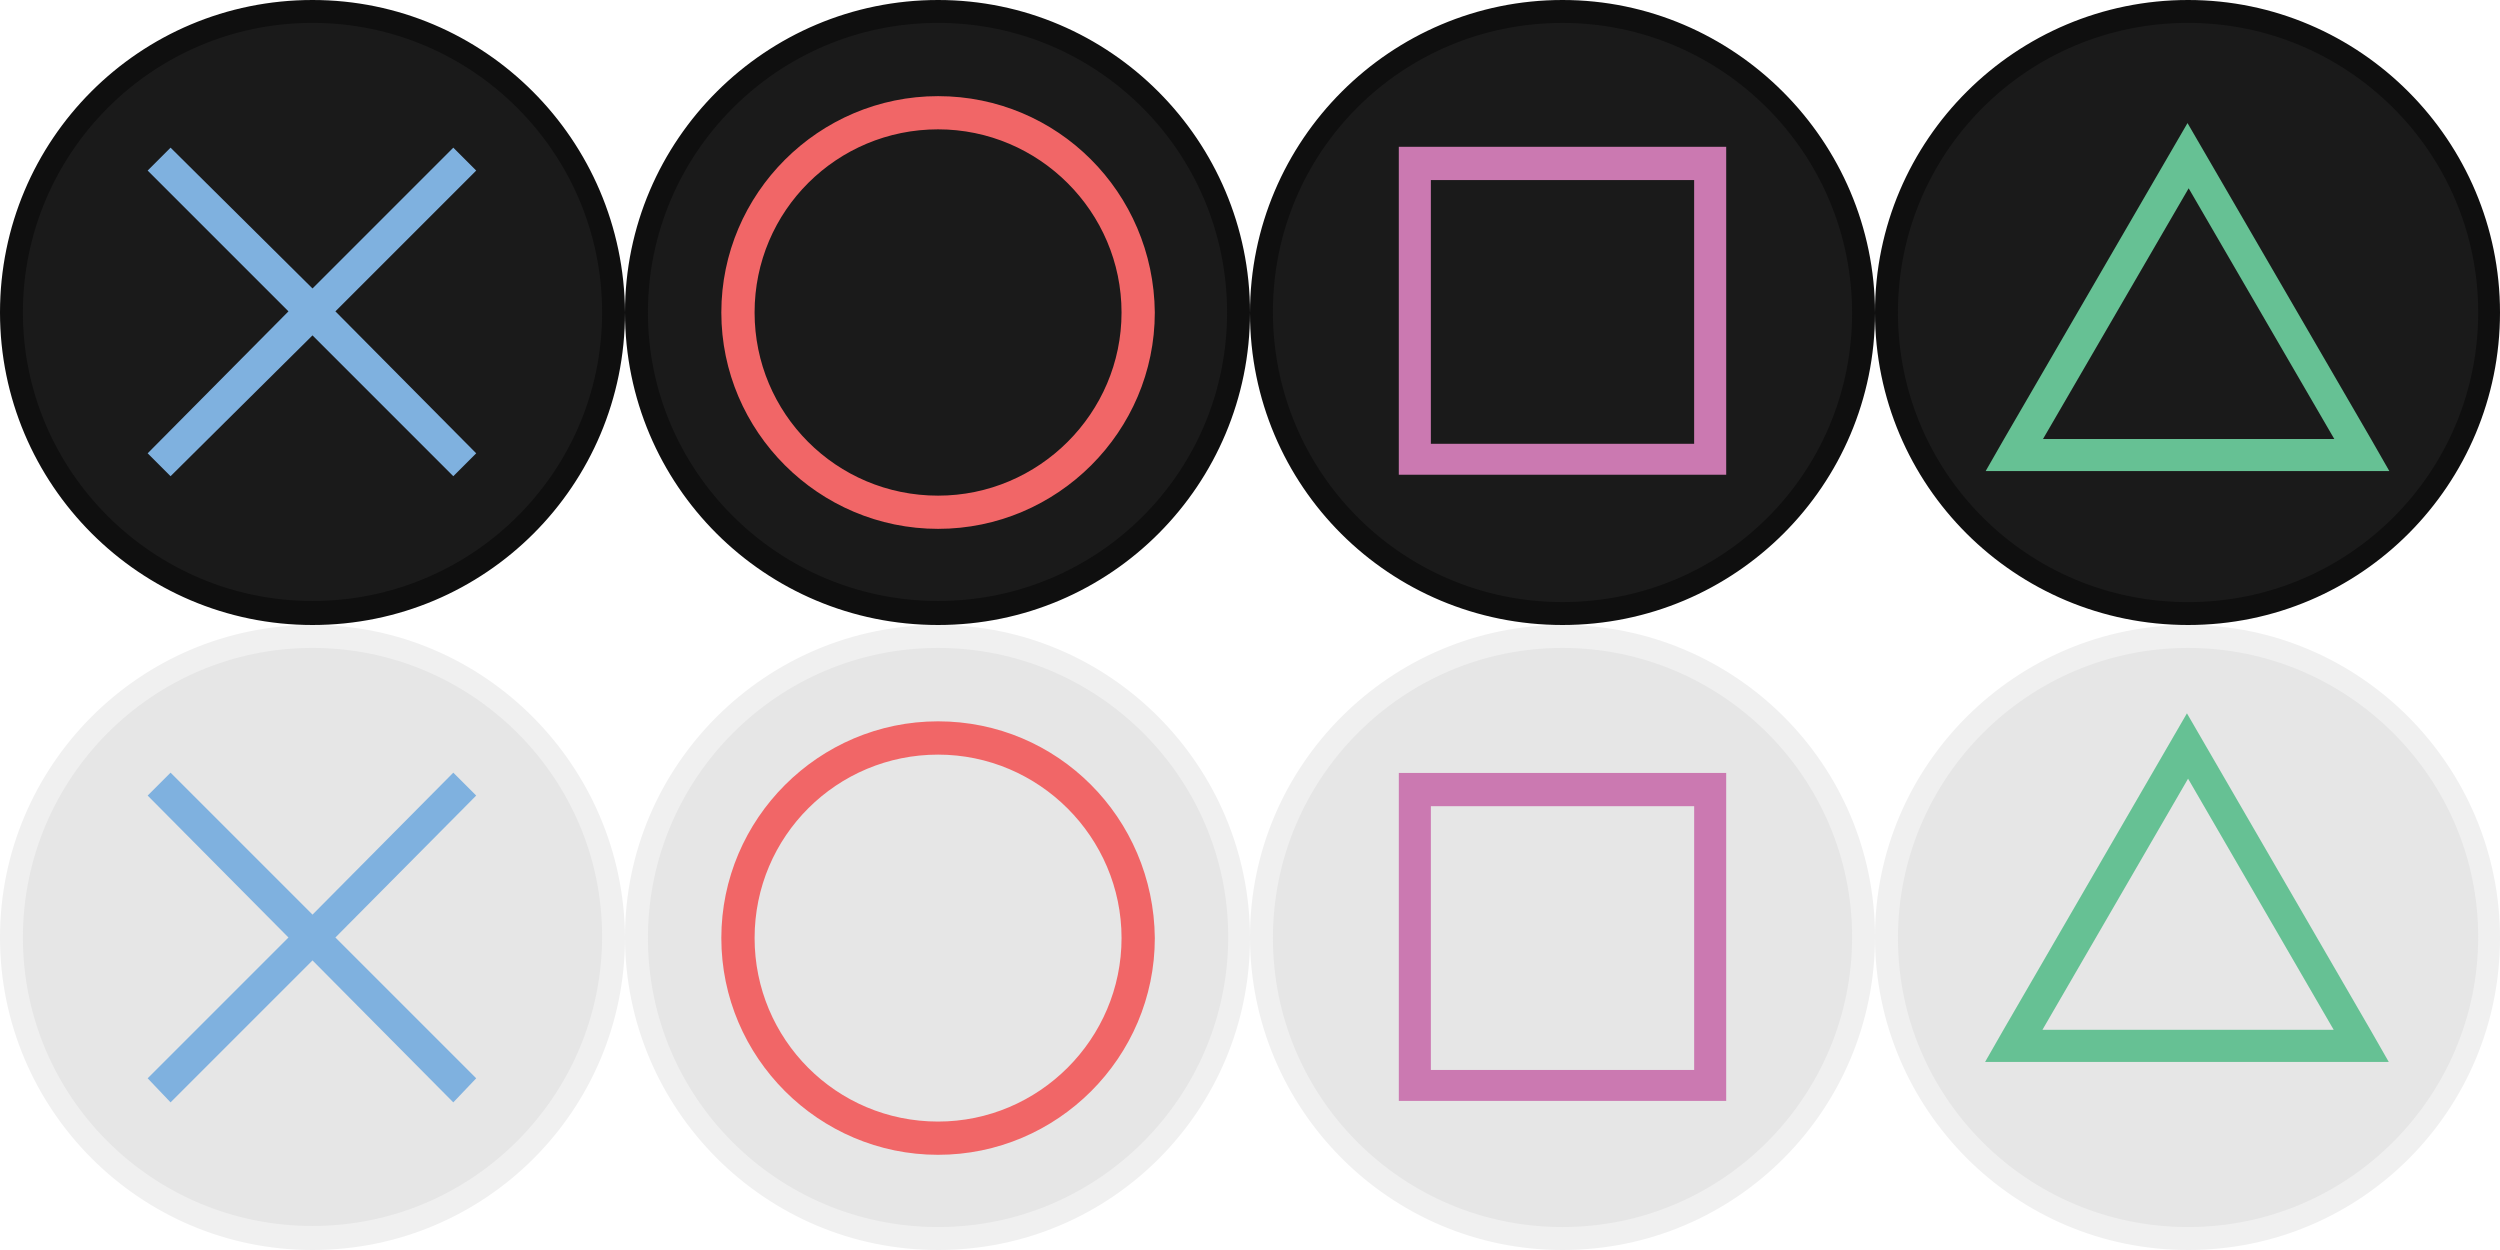
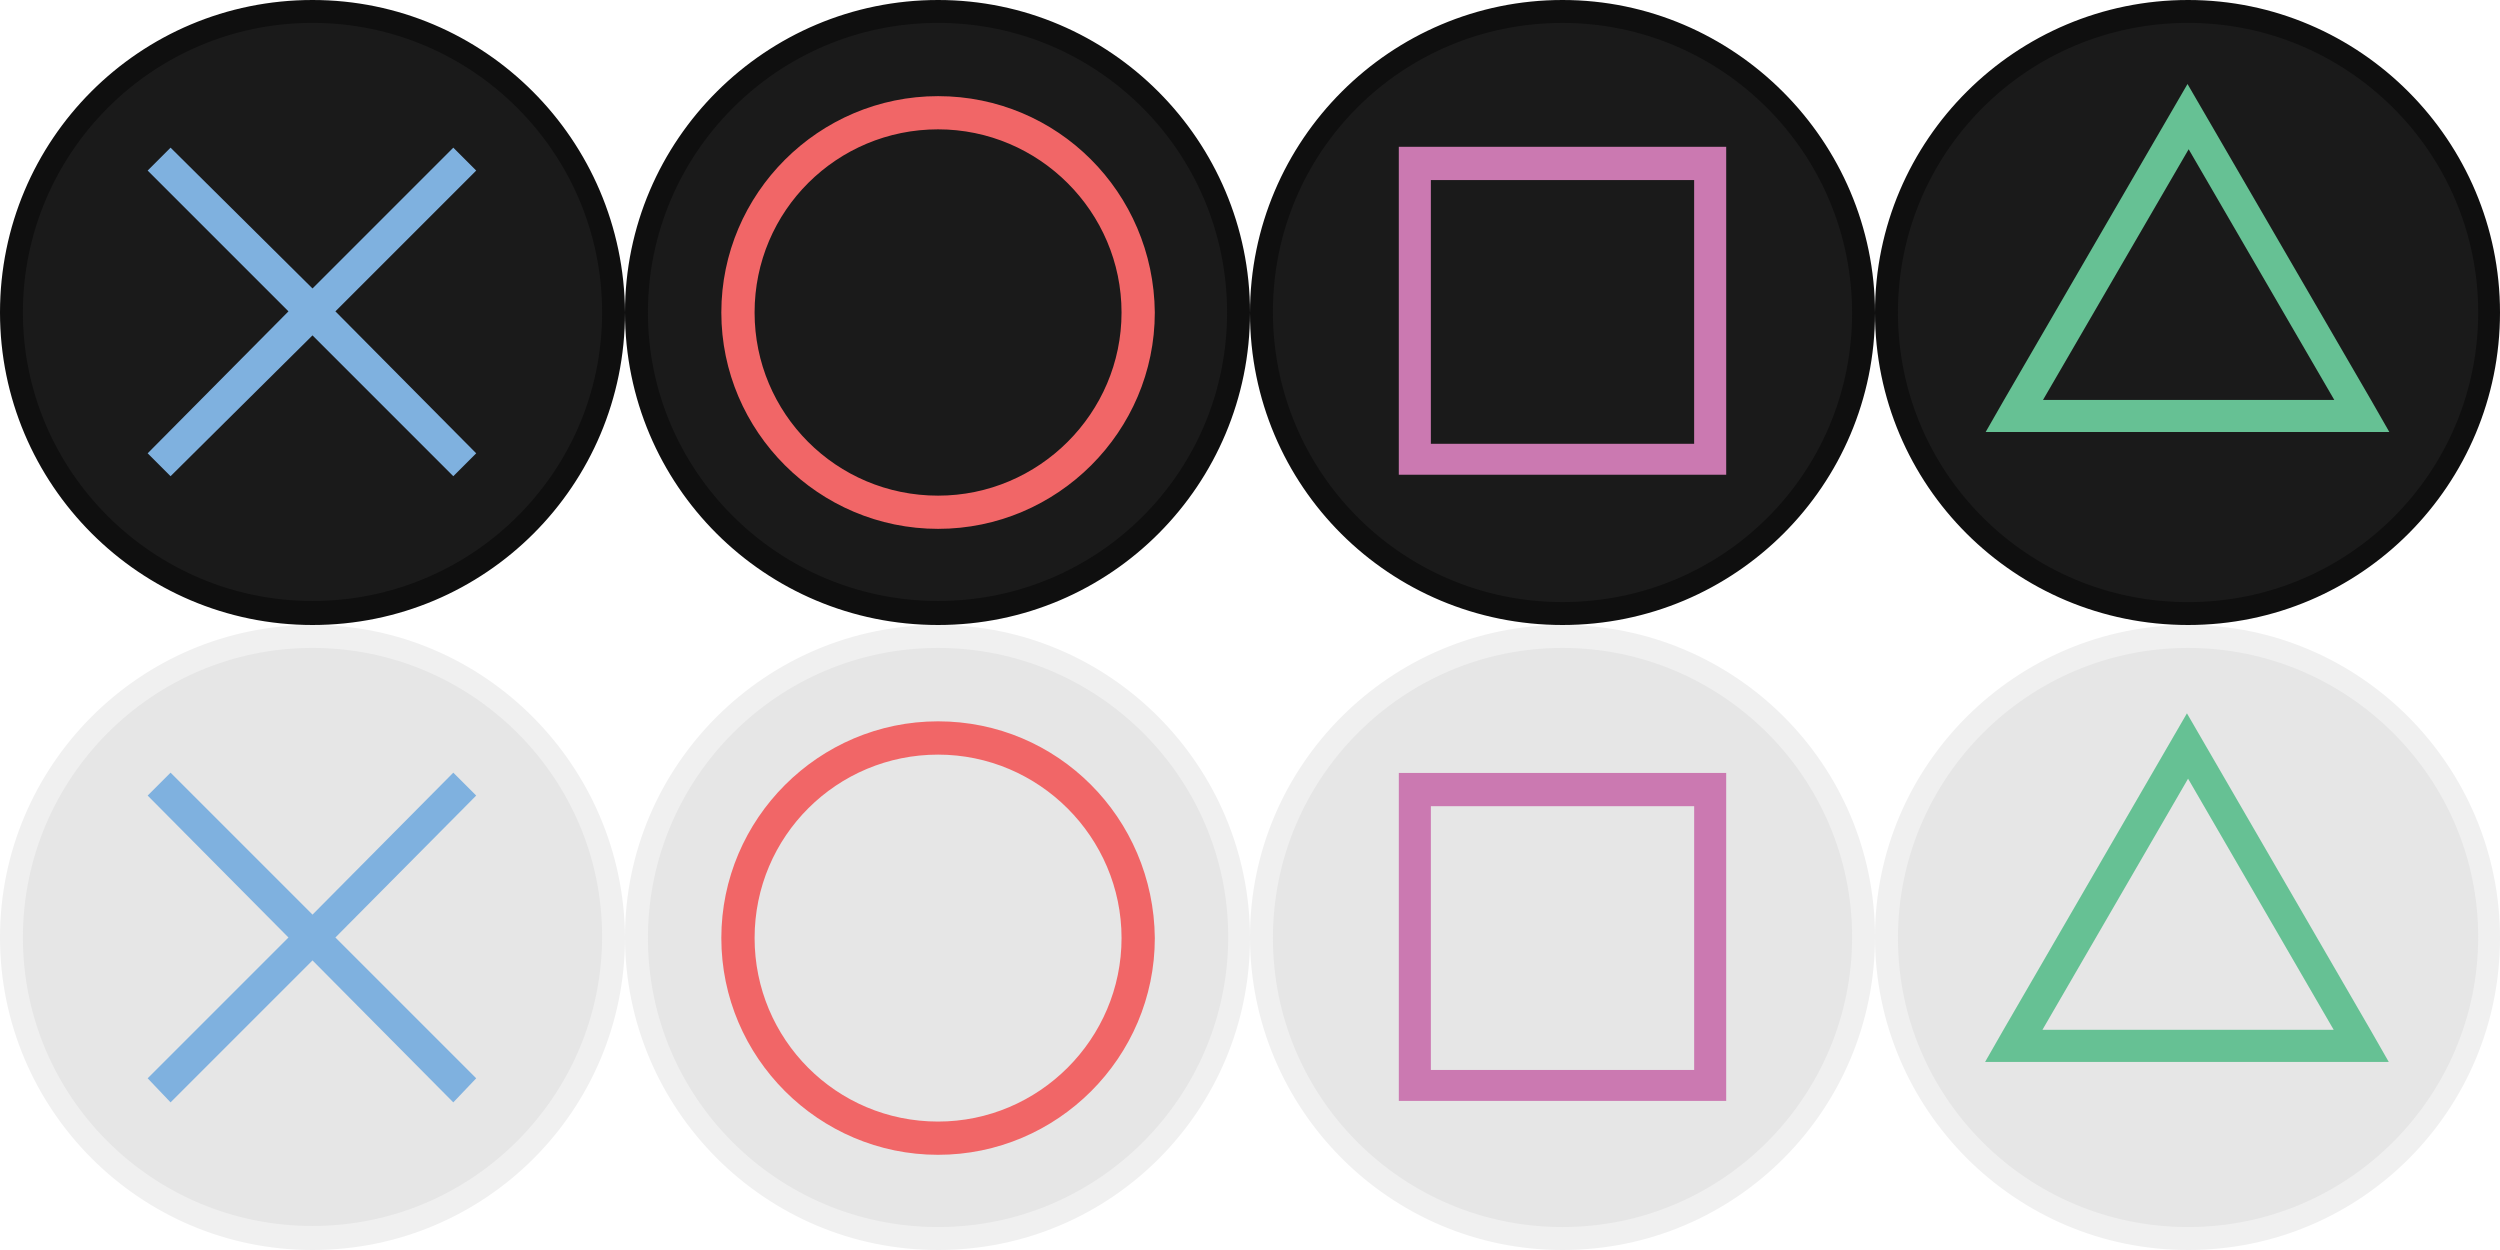
<svg xmlns="http://www.w3.org/2000/svg" width="224" height="112" viewBox="0 0 224 112">
  <path fill="#1A1A1A" d="M84.051 54.873c-14.899 0-27.024-12.104-27.024-26.975 0-14.873 12.125-26.872 27.024-26.872s26.92 12.102 26.92 26.872c.002 14.77-12.123 26.975-26.92 26.975z" />
  <path fill="#0F0F0F" d="M84.051 2.051c14.283 0 25.894 11.589 25.894 25.948S98.334 53.848 84.051 53.848c-14.283 0-25.996-11.591-25.996-25.849 0-14.256 11.611-25.948 25.996-25.948m0-2.051C68.638 0 56 12.512 56 27.999 56 43.488 68.536 56 84.051 56 99.567 56 112 43.384 112 27.999 112 12.615 99.464 0 84.051 0z" />
  <path fill="#F16667" d="M84.051 8.615c-10.686 0-19.42 8.718-19.42 19.384 0 10.667 8.734 19.386 19.42 19.386 10.687 0 19.42-8.718 19.42-19.386-.102-10.77-8.733-19.384-19.42-19.384zm0 35.795c-9.145 0-16.44-7.384-16.44-16.411 0-9.128 7.397-16.41 16.44-16.41 9.042 0 16.439 7.386 16.439 16.41.002 9.026-7.396 16.411-16.439 16.411z" />
  <path fill="#1A1A1A" d="M27.897 54.873c-14.77 0-26.872-12.104-26.872-26.874 0-14.769 12.102-26.974 26.872-26.974 14.769 0 26.974 12.102 26.974 26.974 0 14.873-12.101 26.874-26.974 26.874z" />
  <path fill="#0F0F0F" d="M28 2.051c14.257 0 25.949 11.589 25.949 25.948S42.257 53.848 28 53.848 2.052 42.257 2.052 27.999C2.051 13.743 13.641 2.051 28 2.051M28 0C12.513 0 0 12.512 0 27.999 0 43.385 12.513 56 28 56s28-12.513 28-28.001C55.897 12.512 43.384 0 28 0z" />
  <path fill="#7FB1DF" d="M42.667 15.282l-2.052-2.052L28 25.846 15.282 13.23l-2.052 2.052 12.616 12.615L13.23 40.616l2.052 2.052L28 30.05l12.615 12.618 2.052-2.052-12.616-12.719z" />
  <path fill="#1A1A1A" d="M140 54.973c-14.872 0-26.871-12.125-26.871-26.92 0-14.797 12.104-27.025 26.871-27.025 14.77 0 26.975 12.126 26.975 27.025S154.77 54.973 140 54.973z" />
  <path fill="#0F0F0F" d="M140 2.055c14.257 0 25.947 11.612 25.947 25.997S154.358 53.945 140 53.945s-25.947-11.611-25.947-25.996c0-14.385 11.589-25.894 25.947-25.894M140 0c-15.385 0-28 12.536-28 28.052C112 43.567 124.514 56 140 56c15.488 0 28-12.535 28-27.947C168 12.639 155.385 0 140 0z" />
  <path fill="#CB79B1" d="M151.795 13.153h-26.462v29.385h29.334V13.154l-2.872-.001zm0 26.612h-23.59V16.132h23.59v23.633z" />
  <path fill="#1A1A1A" d="M195.949 54.872c-14.899 0-27.023-12.102-27.023-26.973 0-14.872 12.124-26.976 27.023-26.976 14.897 0 27.022 12.206 27.022 27.078s-12.123 26.871-27.022 26.871z" />
  <path fill="#0F0F0F" d="M196.051 2.051c14.283 0 25.995 11.591 25.995 25.95S210.437 53.95 196.051 53.95c-14.385 0-25.995-11.59-25.995-25.949 0-14.359 11.61-25.95 25.995-25.95m0-2.051C180.639 0 168 12.514 168 28.001S180.536 56 196.051 56C211.566 56 224 43.386 224 28.001 224 12.616 211.464 0 196.051 0z" />
-   <path fill="#66C194" d="M212.44 39.334l-16.439-28.307-16.439 28.307-1.646 2.872h36.168l-1.644-2.872zm-16.336 0h-13.051l13.051-22.462 13.049 22.462h-13.049z" />
+   <path fill="#66C194" d="M212.44 35.834l-16.439-28.307-16.439 28.307-1.646 2.872h36.168l-1.644-2.872zm-16.336 0h-13.051l13.051-22.462 13.049 22.462h-13.049z" />
  <path fill="#E6E6E6" d="M84.051 110.97c-14.898 0-27.023-12.123-27.023-27.019 0-14.9 12.125-26.925 27.023-26.925 14.899 0 26.921 12.127 26.921 27.025.001 14.898-12.124 26.919-26.921 26.919z" />
  <path fill="#F0F0F0" d="M84.051 58.055c14.283 0 25.997 11.612 25.997 25.894 0 14.279-11.611 25.994-25.997 25.994S58.055 98.333 58.055 84.05s11.611-25.995 25.996-25.995m0-2.055C68.639 56 56 68.537 56 83.952 56 99.363 68.536 112 84.051 112 99.566 112 112 99.464 112 84.052S99.464 56 84.051 56z" />
  <path fill="#F16667" d="M84.051 64.631c-10.686 0-19.42 8.732-19.42 19.421 0 10.687 8.734 19.419 19.42 19.419 10.688 0 19.421-8.732 19.421-19.419-.103-10.79-8.734-19.421-19.421-19.421zm0 35.861c-9.145 0-16.439-7.397-16.439-16.439 0-9.146 7.397-16.439 16.439-16.439s16.44 7.397 16.44 16.439c.001 9.039-7.397 16.439-16.44 16.439z" />
  <path fill="#E6E6E6" d="M27.897 110.874c-14.77 0-26.872-12-26.872-26.873 0-14.872 12.102-26.872 26.974-26.872S54.974 69.231 54.974 84s-12.204 26.874-27.077 26.874z" />
  <path fill="#F0F0F0" d="M28 58.053c14.257 0 25.949 11.589 25.949 25.847 0 14.255-11.59 25.947-25.949 25.947S2.052 98.258 2.052 84C2.051 69.744 13.641 58.053 28 58.053M28 56C12.514 56 0 68.617 0 84c0 15.387 12.513 28 28 28s28-12.512 28-28c-.103-15.383-12.616-28-28-28z" />
  <path fill="#7FB1DF" d="M42.667 71.283l-2.052-2.052L28 81.95 15.282 69.231l-2.052 2.052L25.846 84 13.23 96.616l2.052 2.156L28 86.052l12.615 12.72 2.052-2.156L30.051 84z" />
  <path fill="#E6E6E6" d="M140.001 110.97c-14.872 0-26.872-12.123-26.872-27.019 0-14.9 12.104-26.925 26.872-26.925 14.771 0 26.975 12.127 26.975 26.925 0 14.794-12.205 27.019-26.975 27.019z" />
  <path fill="#F0F0F0" d="M140.001 58.055c14.258 0 25.948 11.612 25.948 25.894 0 14.279-11.59 25.994-25.948 25.994s-25.947-11.609-25.947-25.893 11.589-25.995 25.947-25.995m0-2.055C124.616 56 112 68.537 112 83.952 112 99.363 124.514 112 140.001 112S168 99.464 168 83.952C168 68.432 155.386 56 140.001 56z" />
  <path fill="#CB79B1" d="M151.797 69.255h-26.463v29.386h29.333V69.255h-2.87zm0 26.613h-23.592V72.235h23.592v23.633z" />
  <path fill="#E6E6E6" d="M195.949 110.97c-14.898 0-27.023-12.123-27.023-27.019 0-14.9 12.125-26.925 27.023-26.925 14.897 0 27.022 12.127 27.022 27.025.001 14.898-12.123 26.919-27.022 26.919z" />
  <path fill="#F0F0F0" d="M196.051 58.055c14.283 0 25.995 11.612 25.995 25.894 0 14.279-11.609 25.994-25.995 25.994-14.385 0-25.995-11.609-25.995-25.893s11.61-25.995 25.995-25.995m0-2.055C180.639 56 168 68.537 168 83.952 168 99.363 180.536 112 196.051 112 211.566 112 224 99.464 224 84.052S211.464 56 196.051 56z" />
  <path fill="#66C194" d="M212.389 92.273L195.95 63.915l-16.44 28.358-1.645 2.875h36.168l-1.644-2.875zm-16.338 0h-13.05l13.05-22.504 13.05 22.504h-13.05z" />
</svg>
